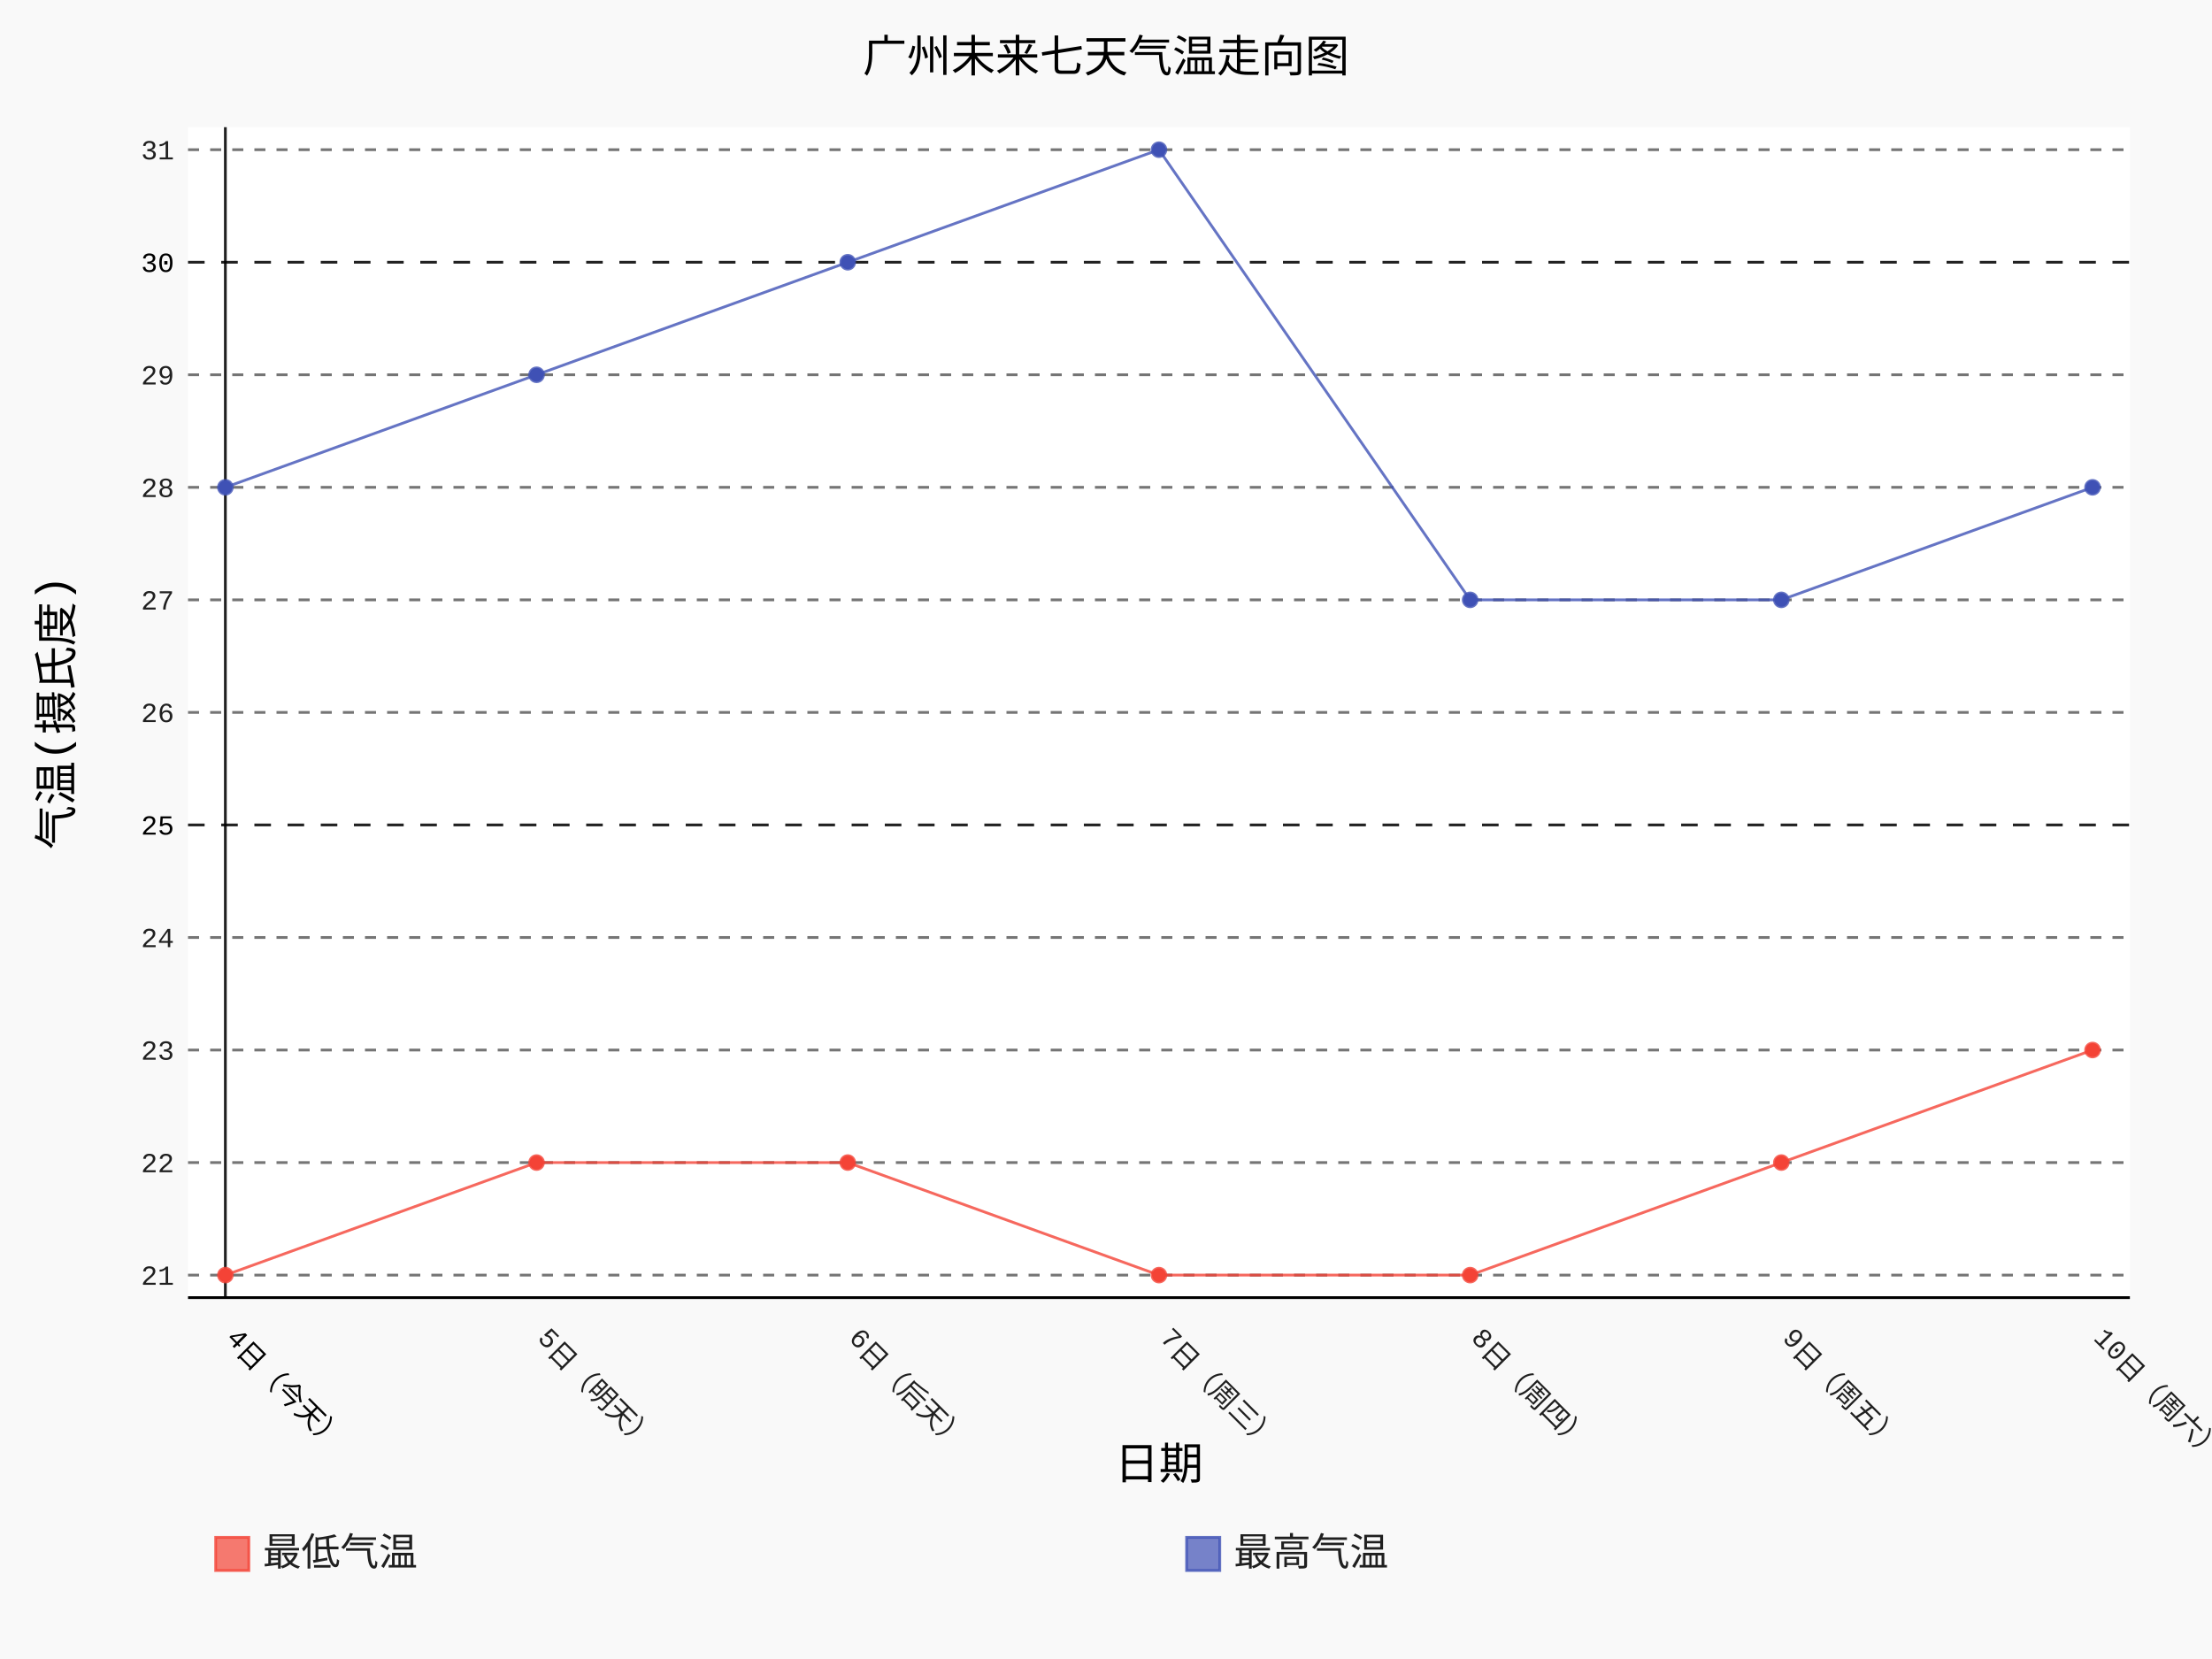
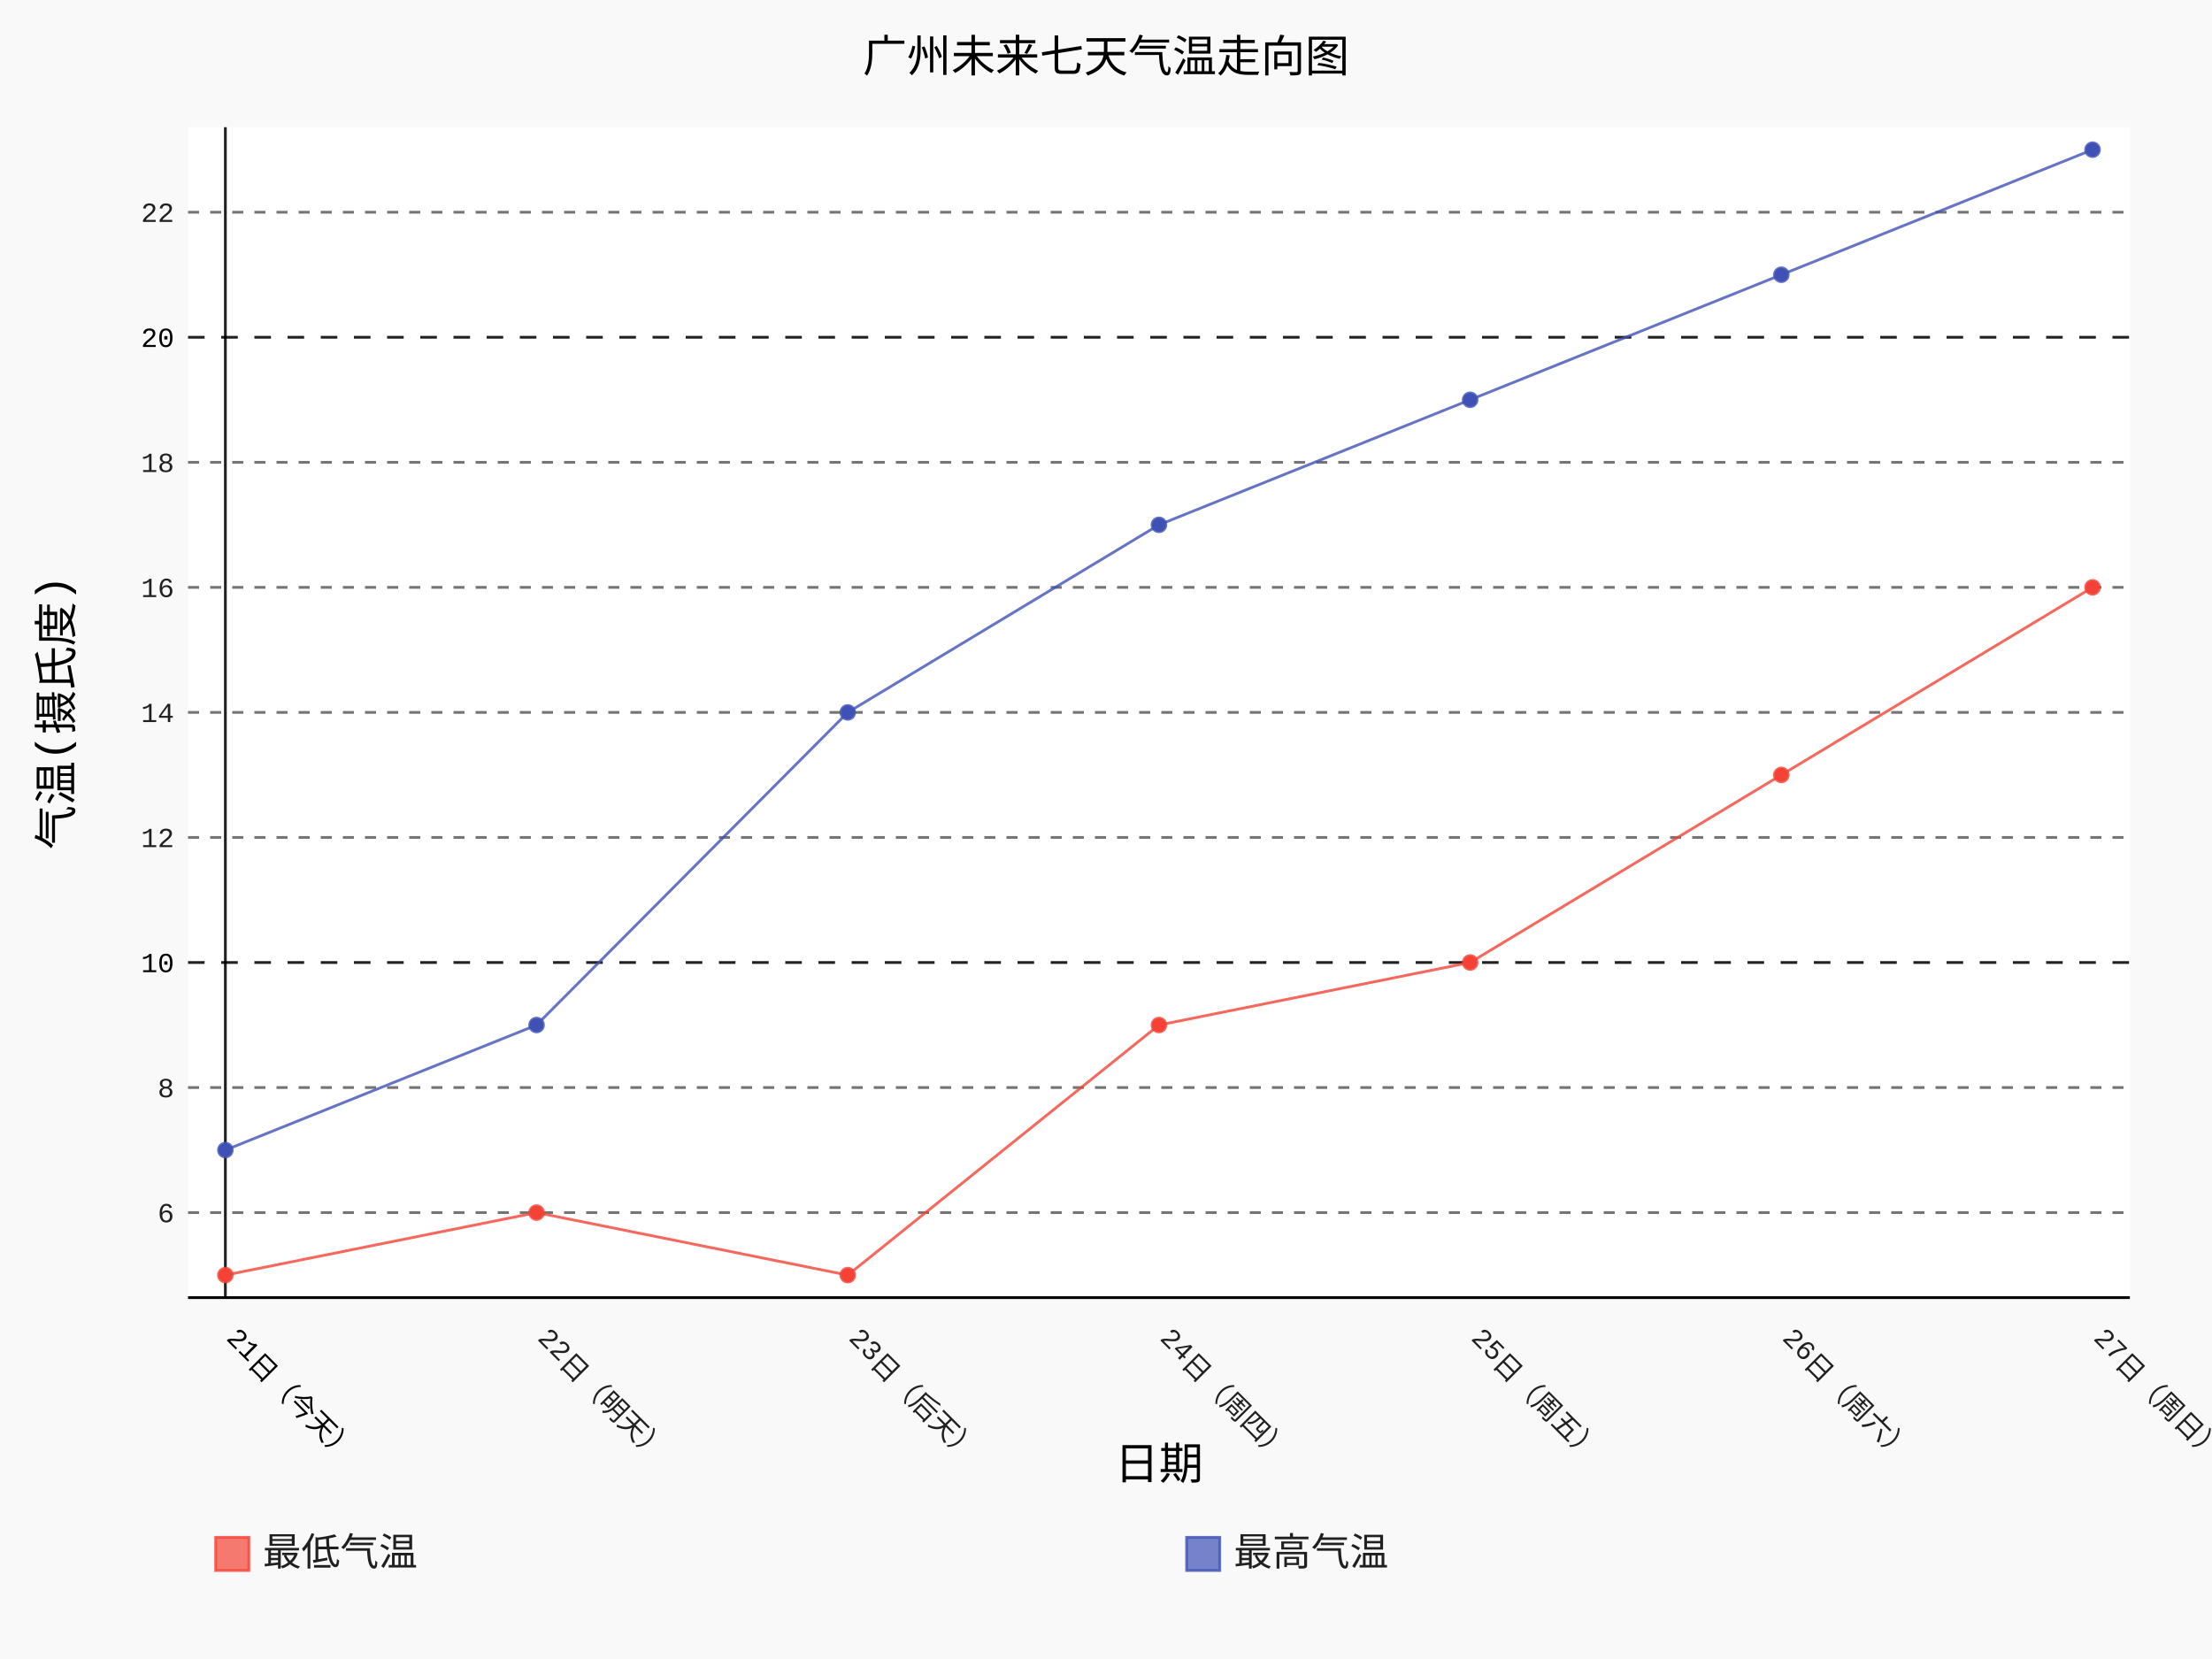
- <svg xmlns="http://www.w3.org/2000/svg" id="chart-4dcd7786-0448-41f9-b15d-284b737a113a" class="pygal-chart" viewBox="0 0 800 600">
+ <svg xmlns="http://www.w3.org/2000/svg" id="chart-cb29f328-01d9-4ecc-9d16-04cb847e6d5c" class="pygal-chart" viewBox="0 0 800 600">
  <defs>
-     <style type="text/css">#chart-4dcd7786-0448-41f9-b15d-284b737a113a{-webkit-user-select:none;-webkit-font-smoothing:antialiased;font-family:Consolas,"Liberation Mono",Menlo,Courier,monospace}#chart-4dcd7786-0448-41f9-b15d-284b737a113a .title{font-family:Consolas,"Liberation Mono",Menlo,Courier,monospace;font-size:16px}#chart-4dcd7786-0448-41f9-b15d-284b737a113a .legends .legend text{font-family:Consolas,"Liberation Mono",Menlo,Courier,monospace;font-size:14px}#chart-4dcd7786-0448-41f9-b15d-284b737a113a .axis text{font-family:Consolas,"Liberation Mono",Menlo,Courier,monospace;font-size:10px}#chart-4dcd7786-0448-41f9-b15d-284b737a113a .axis text.major{font-family:Consolas,"Liberation Mono",Menlo,Courier,monospace;font-size:10px}#chart-4dcd7786-0448-41f9-b15d-284b737a113a .text-overlay text.value{font-family:Consolas,"Liberation Mono",Menlo,Courier,monospace;font-size:16px}#chart-4dcd7786-0448-41f9-b15d-284b737a113a .text-overlay text.label{font-family:Consolas,"Liberation Mono",Menlo,Courier,monospace;font-size:10px}#chart-4dcd7786-0448-41f9-b15d-284b737a113a .tooltip{font-family:Consolas,"Liberation Mono",Menlo,Courier,monospace;font-size:14px}#chart-4dcd7786-0448-41f9-b15d-284b737a113a text.no_data{font-family:Consolas,"Liberation Mono",Menlo,Courier,monospace;font-size:64px}
- #chart-4dcd7786-0448-41f9-b15d-284b737a113a{background-color:rgba(249,249,249,1)}#chart-4dcd7786-0448-41f9-b15d-284b737a113a path,#chart-4dcd7786-0448-41f9-b15d-284b737a113a line,#chart-4dcd7786-0448-41f9-b15d-284b737a113a rect,#chart-4dcd7786-0448-41f9-b15d-284b737a113a circle{-webkit-transition:150ms;-moz-transition:150ms;transition:150ms}#chart-4dcd7786-0448-41f9-b15d-284b737a113a .graph &gt; .background{fill:rgba(249,249,249,1)}#chart-4dcd7786-0448-41f9-b15d-284b737a113a .plot &gt; .background{fill:rgba(255,255,255,1)}#chart-4dcd7786-0448-41f9-b15d-284b737a113a .graph{fill:rgba(0,0,0,.87)}#chart-4dcd7786-0448-41f9-b15d-284b737a113a text.no_data{fill:rgba(0,0,0,1)}#chart-4dcd7786-0448-41f9-b15d-284b737a113a .title{fill:rgba(0,0,0,1)}#chart-4dcd7786-0448-41f9-b15d-284b737a113a .legends .legend text{fill:rgba(0,0,0,.87)}#chart-4dcd7786-0448-41f9-b15d-284b737a113a .legends .legend:hover text{fill:rgba(0,0,0,1)}#chart-4dcd7786-0448-41f9-b15d-284b737a113a .axis .line{stroke:rgba(0,0,0,1)}#chart-4dcd7786-0448-41f9-b15d-284b737a113a .axis .guide.line{stroke:rgba(0,0,0,.54)}#chart-4dcd7786-0448-41f9-b15d-284b737a113a .axis .major.line{stroke:rgba(0,0,0,.87)}#chart-4dcd7786-0448-41f9-b15d-284b737a113a .axis text.major{fill:rgba(0,0,0,1)}#chart-4dcd7786-0448-41f9-b15d-284b737a113a .axis.y .guides:hover .guide.line,#chart-4dcd7786-0448-41f9-b15d-284b737a113a .line-graph .axis.x .guides:hover .guide.line,#chart-4dcd7786-0448-41f9-b15d-284b737a113a .stackedline-graph .axis.x .guides:hover .guide.line,#chart-4dcd7786-0448-41f9-b15d-284b737a113a .xy-graph .axis.x .guides:hover .guide.line{stroke:rgba(0,0,0,1)}#chart-4dcd7786-0448-41f9-b15d-284b737a113a .axis .guides:hover text{fill:rgba(0,0,0,1)}#chart-4dcd7786-0448-41f9-b15d-284b737a113a .reactive{fill-opacity:.7;stroke-opacity:.8}#chart-4dcd7786-0448-41f9-b15d-284b737a113a .ci{stroke:rgba(0,0,0,.87)}#chart-4dcd7786-0448-41f9-b15d-284b737a113a .reactive.active,#chart-4dcd7786-0448-41f9-b15d-284b737a113a .active .reactive{fill-opacity:.8;stroke-opacity:.9;stroke-width:4}#chart-4dcd7786-0448-41f9-b15d-284b737a113a .ci .reactive.active{stroke-width:1.5}#chart-4dcd7786-0448-41f9-b15d-284b737a113a .series text{fill:rgba(0,0,0,1)}#chart-4dcd7786-0448-41f9-b15d-284b737a113a .tooltip rect{fill:rgba(255,255,255,1);stroke:rgba(0,0,0,1);-webkit-transition:opacity 150ms;-moz-transition:opacity 150ms;transition:opacity 150ms}#chart-4dcd7786-0448-41f9-b15d-284b737a113a .tooltip .label{fill:rgba(0,0,0,.87)}#chart-4dcd7786-0448-41f9-b15d-284b737a113a .tooltip .label{fill:rgba(0,0,0,.87)}#chart-4dcd7786-0448-41f9-b15d-284b737a113a .tooltip .legend{font-size:.8em;fill:rgba(0,0,0,.54)}#chart-4dcd7786-0448-41f9-b15d-284b737a113a .tooltip .x_label{font-size:.6em;fill:rgba(0,0,0,1)}#chart-4dcd7786-0448-41f9-b15d-284b737a113a .tooltip .xlink{font-size:.5em;text-decoration:underline}#chart-4dcd7786-0448-41f9-b15d-284b737a113a .tooltip .value{font-size:1.5em}#chart-4dcd7786-0448-41f9-b15d-284b737a113a .bound{font-size:.5em}#chart-4dcd7786-0448-41f9-b15d-284b737a113a .max-value{font-size:.75em;fill:rgba(0,0,0,.54)}#chart-4dcd7786-0448-41f9-b15d-284b737a113a .map-element{fill:rgba(255,255,255,1);stroke:rgba(0,0,0,.54) !important}#chart-4dcd7786-0448-41f9-b15d-284b737a113a .map-element .reactive{fill-opacity:inherit;stroke-opacity:inherit}#chart-4dcd7786-0448-41f9-b15d-284b737a113a .color-0,#chart-4dcd7786-0448-41f9-b15d-284b737a113a .color-0 a:visited{stroke:#F44336;fill:#F44336}#chart-4dcd7786-0448-41f9-b15d-284b737a113a .color-1,#chart-4dcd7786-0448-41f9-b15d-284b737a113a .color-1 a:visited{stroke:#3F51B5;fill:#3F51B5}#chart-4dcd7786-0448-41f9-b15d-284b737a113a .text-overlay .color-0 text{fill:black}#chart-4dcd7786-0448-41f9-b15d-284b737a113a .text-overlay .color-1 text{fill:black}
- #chart-4dcd7786-0448-41f9-b15d-284b737a113a text.no_data{text-anchor:middle}#chart-4dcd7786-0448-41f9-b15d-284b737a113a .guide.line{fill:none}#chart-4dcd7786-0448-41f9-b15d-284b737a113a .centered{text-anchor:middle}#chart-4dcd7786-0448-41f9-b15d-284b737a113a .title{text-anchor:middle}#chart-4dcd7786-0448-41f9-b15d-284b737a113a .legends .legend text{fill-opacity:1}#chart-4dcd7786-0448-41f9-b15d-284b737a113a .axis.x text{text-anchor:middle}#chart-4dcd7786-0448-41f9-b15d-284b737a113a .axis.x:not(.web) text[transform]{text-anchor:start}#chart-4dcd7786-0448-41f9-b15d-284b737a113a .axis.x:not(.web) text[transform].backwards{text-anchor:end}#chart-4dcd7786-0448-41f9-b15d-284b737a113a .axis.y text{text-anchor:end}#chart-4dcd7786-0448-41f9-b15d-284b737a113a .axis.y text[transform].backwards{text-anchor:start}#chart-4dcd7786-0448-41f9-b15d-284b737a113a .axis.y2 text{text-anchor:start}#chart-4dcd7786-0448-41f9-b15d-284b737a113a .axis.y2 text[transform].backwards{text-anchor:end}#chart-4dcd7786-0448-41f9-b15d-284b737a113a .axis .guide.line{stroke-dasharray:4,4}#chart-4dcd7786-0448-41f9-b15d-284b737a113a .axis .major.guide.line{stroke-dasharray:6,6}#chart-4dcd7786-0448-41f9-b15d-284b737a113a .horizontal .axis.y .guide.line,#chart-4dcd7786-0448-41f9-b15d-284b737a113a .horizontal .axis.y2 .guide.line,#chart-4dcd7786-0448-41f9-b15d-284b737a113a .vertical .axis.x .guide.line{opacity:0}#chart-4dcd7786-0448-41f9-b15d-284b737a113a .horizontal .axis.always_show .guide.line,#chart-4dcd7786-0448-41f9-b15d-284b737a113a .vertical .axis.always_show .guide.line{opacity:1 !important}#chart-4dcd7786-0448-41f9-b15d-284b737a113a .axis.y .guides:hover .guide.line,#chart-4dcd7786-0448-41f9-b15d-284b737a113a .axis.y2 .guides:hover .guide.line,#chart-4dcd7786-0448-41f9-b15d-284b737a113a .axis.x .guides:hover .guide.line{opacity:1}#chart-4dcd7786-0448-41f9-b15d-284b737a113a .axis .guides:hover text{opacity:1}#chart-4dcd7786-0448-41f9-b15d-284b737a113a .nofill{fill:none}#chart-4dcd7786-0448-41f9-b15d-284b737a113a .subtle-fill{fill-opacity:.2}#chart-4dcd7786-0448-41f9-b15d-284b737a113a .dot{stroke-width:1px;fill-opacity:1}#chart-4dcd7786-0448-41f9-b15d-284b737a113a .dot.active{stroke-width:5px}#chart-4dcd7786-0448-41f9-b15d-284b737a113a .dot.negative{fill:transparent}#chart-4dcd7786-0448-41f9-b15d-284b737a113a text,#chart-4dcd7786-0448-41f9-b15d-284b737a113a tspan{stroke:none !important}#chart-4dcd7786-0448-41f9-b15d-284b737a113a .series text.active{opacity:1}#chart-4dcd7786-0448-41f9-b15d-284b737a113a .tooltip rect{fill-opacity:.95;stroke-width:.5}#chart-4dcd7786-0448-41f9-b15d-284b737a113a .tooltip text{fill-opacity:1}#chart-4dcd7786-0448-41f9-b15d-284b737a113a .showable{visibility:hidden}#chart-4dcd7786-0448-41f9-b15d-284b737a113a .showable.shown{visibility:visible}#chart-4dcd7786-0448-41f9-b15d-284b737a113a .gauge-background{fill:rgba(229,229,229,1);stroke:none}#chart-4dcd7786-0448-41f9-b15d-284b737a113a .bg-lines{stroke:rgba(249,249,249,1);stroke-width:2px}</style>
+     <style type="text/css">#chart-cb29f328-01d9-4ecc-9d16-04cb847e6d5c{-webkit-user-select:none;-webkit-font-smoothing:antialiased;font-family:Consolas,"Liberation Mono",Menlo,Courier,monospace}#chart-cb29f328-01d9-4ecc-9d16-04cb847e6d5c .title{font-family:Consolas,"Liberation Mono",Menlo,Courier,monospace;font-size:16px}#chart-cb29f328-01d9-4ecc-9d16-04cb847e6d5c .legends .legend text{font-family:Consolas,"Liberation Mono",Menlo,Courier,monospace;font-size:14px}#chart-cb29f328-01d9-4ecc-9d16-04cb847e6d5c .axis text{font-family:Consolas,"Liberation Mono",Menlo,Courier,monospace;font-size:10px}#chart-cb29f328-01d9-4ecc-9d16-04cb847e6d5c .axis text.major{font-family:Consolas,"Liberation Mono",Menlo,Courier,monospace;font-size:10px}#chart-cb29f328-01d9-4ecc-9d16-04cb847e6d5c .text-overlay text.value{font-family:Consolas,"Liberation Mono",Menlo,Courier,monospace;font-size:16px}#chart-cb29f328-01d9-4ecc-9d16-04cb847e6d5c .text-overlay text.label{font-family:Consolas,"Liberation Mono",Menlo,Courier,monospace;font-size:10px}#chart-cb29f328-01d9-4ecc-9d16-04cb847e6d5c .tooltip{font-family:Consolas,"Liberation Mono",Menlo,Courier,monospace;font-size:14px}#chart-cb29f328-01d9-4ecc-9d16-04cb847e6d5c text.no_data{font-family:Consolas,"Liberation Mono",Menlo,Courier,monospace;font-size:64px}
+ #chart-cb29f328-01d9-4ecc-9d16-04cb847e6d5c{background-color:rgba(249,249,249,1)}#chart-cb29f328-01d9-4ecc-9d16-04cb847e6d5c path,#chart-cb29f328-01d9-4ecc-9d16-04cb847e6d5c line,#chart-cb29f328-01d9-4ecc-9d16-04cb847e6d5c rect,#chart-cb29f328-01d9-4ecc-9d16-04cb847e6d5c circle{-webkit-transition:150ms;-moz-transition:150ms;transition:150ms}#chart-cb29f328-01d9-4ecc-9d16-04cb847e6d5c .graph &gt; .background{fill:rgba(249,249,249,1)}#chart-cb29f328-01d9-4ecc-9d16-04cb847e6d5c .plot &gt; .background{fill:rgba(255,255,255,1)}#chart-cb29f328-01d9-4ecc-9d16-04cb847e6d5c .graph{fill:rgba(0,0,0,.87)}#chart-cb29f328-01d9-4ecc-9d16-04cb847e6d5c text.no_data{fill:rgba(0,0,0,1)}#chart-cb29f328-01d9-4ecc-9d16-04cb847e6d5c .title{fill:rgba(0,0,0,1)}#chart-cb29f328-01d9-4ecc-9d16-04cb847e6d5c .legends .legend text{fill:rgba(0,0,0,.87)}#chart-cb29f328-01d9-4ecc-9d16-04cb847e6d5c .legends .legend:hover text{fill:rgba(0,0,0,1)}#chart-cb29f328-01d9-4ecc-9d16-04cb847e6d5c .axis .line{stroke:rgba(0,0,0,1)}#chart-cb29f328-01d9-4ecc-9d16-04cb847e6d5c .axis .guide.line{stroke:rgba(0,0,0,.54)}#chart-cb29f328-01d9-4ecc-9d16-04cb847e6d5c .axis .major.line{stroke:rgba(0,0,0,.87)}#chart-cb29f328-01d9-4ecc-9d16-04cb847e6d5c .axis text.major{fill:rgba(0,0,0,1)}#chart-cb29f328-01d9-4ecc-9d16-04cb847e6d5c .axis.y .guides:hover .guide.line,#chart-cb29f328-01d9-4ecc-9d16-04cb847e6d5c .line-graph .axis.x .guides:hover .guide.line,#chart-cb29f328-01d9-4ecc-9d16-04cb847e6d5c .stackedline-graph .axis.x .guides:hover .guide.line,#chart-cb29f328-01d9-4ecc-9d16-04cb847e6d5c .xy-graph .axis.x .guides:hover .guide.line{stroke:rgba(0,0,0,1)}#chart-cb29f328-01d9-4ecc-9d16-04cb847e6d5c .axis .guides:hover text{fill:rgba(0,0,0,1)}#chart-cb29f328-01d9-4ecc-9d16-04cb847e6d5c .reactive{fill-opacity:.7;stroke-opacity:.8}#chart-cb29f328-01d9-4ecc-9d16-04cb847e6d5c .ci{stroke:rgba(0,0,0,.87)}#chart-cb29f328-01d9-4ecc-9d16-04cb847e6d5c .reactive.active,#chart-cb29f328-01d9-4ecc-9d16-04cb847e6d5c .active .reactive{fill-opacity:.8;stroke-opacity:.9;stroke-width:4}#chart-cb29f328-01d9-4ecc-9d16-04cb847e6d5c .ci .reactive.active{stroke-width:1.5}#chart-cb29f328-01d9-4ecc-9d16-04cb847e6d5c .series text{fill:rgba(0,0,0,1)}#chart-cb29f328-01d9-4ecc-9d16-04cb847e6d5c .tooltip rect{fill:rgba(255,255,255,1);stroke:rgba(0,0,0,1);-webkit-transition:opacity 150ms;-moz-transition:opacity 150ms;transition:opacity 150ms}#chart-cb29f328-01d9-4ecc-9d16-04cb847e6d5c .tooltip .label{fill:rgba(0,0,0,.87)}#chart-cb29f328-01d9-4ecc-9d16-04cb847e6d5c .tooltip .label{fill:rgba(0,0,0,.87)}#chart-cb29f328-01d9-4ecc-9d16-04cb847e6d5c .tooltip .legend{font-size:.8em;fill:rgba(0,0,0,.54)}#chart-cb29f328-01d9-4ecc-9d16-04cb847e6d5c .tooltip .x_label{font-size:.6em;fill:rgba(0,0,0,1)}#chart-cb29f328-01d9-4ecc-9d16-04cb847e6d5c .tooltip .xlink{font-size:.5em;text-decoration:underline}#chart-cb29f328-01d9-4ecc-9d16-04cb847e6d5c .tooltip .value{font-size:1.5em}#chart-cb29f328-01d9-4ecc-9d16-04cb847e6d5c .bound{font-size:.5em}#chart-cb29f328-01d9-4ecc-9d16-04cb847e6d5c .max-value{font-size:.75em;fill:rgba(0,0,0,.54)}#chart-cb29f328-01d9-4ecc-9d16-04cb847e6d5c .map-element{fill:rgba(255,255,255,1);stroke:rgba(0,0,0,.54) !important}#chart-cb29f328-01d9-4ecc-9d16-04cb847e6d5c .map-element .reactive{fill-opacity:inherit;stroke-opacity:inherit}#chart-cb29f328-01d9-4ecc-9d16-04cb847e6d5c .color-0,#chart-cb29f328-01d9-4ecc-9d16-04cb847e6d5c .color-0 a:visited{stroke:#F44336;fill:#F44336}#chart-cb29f328-01d9-4ecc-9d16-04cb847e6d5c .color-1,#chart-cb29f328-01d9-4ecc-9d16-04cb847e6d5c .color-1 a:visited{stroke:#3F51B5;fill:#3F51B5}#chart-cb29f328-01d9-4ecc-9d16-04cb847e6d5c .text-overlay .color-0 text{fill:black}#chart-cb29f328-01d9-4ecc-9d16-04cb847e6d5c .text-overlay .color-1 text{fill:black}
+ #chart-cb29f328-01d9-4ecc-9d16-04cb847e6d5c text.no_data{text-anchor:middle}#chart-cb29f328-01d9-4ecc-9d16-04cb847e6d5c .guide.line{fill:none}#chart-cb29f328-01d9-4ecc-9d16-04cb847e6d5c .centered{text-anchor:middle}#chart-cb29f328-01d9-4ecc-9d16-04cb847e6d5c .title{text-anchor:middle}#chart-cb29f328-01d9-4ecc-9d16-04cb847e6d5c .legends .legend text{fill-opacity:1}#chart-cb29f328-01d9-4ecc-9d16-04cb847e6d5c .axis.x text{text-anchor:middle}#chart-cb29f328-01d9-4ecc-9d16-04cb847e6d5c .axis.x:not(.web) text[transform]{text-anchor:start}#chart-cb29f328-01d9-4ecc-9d16-04cb847e6d5c .axis.x:not(.web) text[transform].backwards{text-anchor:end}#chart-cb29f328-01d9-4ecc-9d16-04cb847e6d5c .axis.y text{text-anchor:end}#chart-cb29f328-01d9-4ecc-9d16-04cb847e6d5c .axis.y text[transform].backwards{text-anchor:start}#chart-cb29f328-01d9-4ecc-9d16-04cb847e6d5c .axis.y2 text{text-anchor:start}#chart-cb29f328-01d9-4ecc-9d16-04cb847e6d5c .axis.y2 text[transform].backwards{text-anchor:end}#chart-cb29f328-01d9-4ecc-9d16-04cb847e6d5c .axis .guide.line{stroke-dasharray:4,4}#chart-cb29f328-01d9-4ecc-9d16-04cb847e6d5c .axis .major.guide.line{stroke-dasharray:6,6}#chart-cb29f328-01d9-4ecc-9d16-04cb847e6d5c .horizontal .axis.y .guide.line,#chart-cb29f328-01d9-4ecc-9d16-04cb847e6d5c .horizontal .axis.y2 .guide.line,#chart-cb29f328-01d9-4ecc-9d16-04cb847e6d5c .vertical .axis.x .guide.line{opacity:0}#chart-cb29f328-01d9-4ecc-9d16-04cb847e6d5c .horizontal .axis.always_show .guide.line,#chart-cb29f328-01d9-4ecc-9d16-04cb847e6d5c .vertical .axis.always_show .guide.line{opacity:1 !important}#chart-cb29f328-01d9-4ecc-9d16-04cb847e6d5c .axis.y .guides:hover .guide.line,#chart-cb29f328-01d9-4ecc-9d16-04cb847e6d5c .axis.y2 .guides:hover .guide.line,#chart-cb29f328-01d9-4ecc-9d16-04cb847e6d5c .axis.x .guides:hover .guide.line{opacity:1}#chart-cb29f328-01d9-4ecc-9d16-04cb847e6d5c .axis .guides:hover text{opacity:1}#chart-cb29f328-01d9-4ecc-9d16-04cb847e6d5c .nofill{fill:none}#chart-cb29f328-01d9-4ecc-9d16-04cb847e6d5c .subtle-fill{fill-opacity:.2}#chart-cb29f328-01d9-4ecc-9d16-04cb847e6d5c .dot{stroke-width:1px;fill-opacity:1}#chart-cb29f328-01d9-4ecc-9d16-04cb847e6d5c .dot.active{stroke-width:5px}#chart-cb29f328-01d9-4ecc-9d16-04cb847e6d5c .dot.negative{fill:transparent}#chart-cb29f328-01d9-4ecc-9d16-04cb847e6d5c text,#chart-cb29f328-01d9-4ecc-9d16-04cb847e6d5c tspan{stroke:none !important}#chart-cb29f328-01d9-4ecc-9d16-04cb847e6d5c .series text.active{opacity:1}#chart-cb29f328-01d9-4ecc-9d16-04cb847e6d5c .tooltip rect{fill-opacity:.95;stroke-width:.5}#chart-cb29f328-01d9-4ecc-9d16-04cb847e6d5c .tooltip text{fill-opacity:1}#chart-cb29f328-01d9-4ecc-9d16-04cb847e6d5c .showable{visibility:hidden}#chart-cb29f328-01d9-4ecc-9d16-04cb847e6d5c .showable.shown{visibility:visible}#chart-cb29f328-01d9-4ecc-9d16-04cb847e6d5c .gauge-background{fill:rgba(229,229,229,1);stroke:none}#chart-cb29f328-01d9-4ecc-9d16-04cb847e6d5c .bg-lines{stroke:rgba(249,249,249,1);stroke-width:2px}</style>
  </defs>
  <g class="graph line-graph vertical">
    <rect x="0" y="0" width="800" height="600" class="background" />
    <g transform="translate(68, 46)" class="plot">
      <rect x="0" y="0" width="702.302" height="423.302" class="background" />
      <g class="axis y always_show">
        <path d="M0 423.302 h702.302" class="line" />
        <g class="guides">
-           <path d="M0 415.161 h702.302" class="guide line" />
-           <text x="-5" y="418.661" class="">21</text>
+           <path d="M0 392.549 h702.302" class="guide line" />
+           <text x="-5" y="396.049" class="">6</text>
        </g>
        <g class="guides">
-           <path d="M0 374.459 h702.302" class="guide line" />
-           <text x="-5" y="377.959" class="">22</text>
+           <path d="M0 347.324 h702.302" class="guide line" />
+           <text x="-5" y="350.824" class="">8</text>
        </g>
        <g class="guides">
-           <path d="M0 333.757 h702.302" class="guide line" />
-           <text x="-5" y="337.257" class="">23</text>
+           <path d="M0 302.1 h702.302" class="major guide line" />
+           <text x="-5" y="305.6" class="major">10</text>
        </g>
        <g class="guides">
-           <path d="M0 293.055 h702.302" class="guide line" />
-           <text x="-5" y="296.555" class="">24</text>
-         </g>
-         <g class="guides">
-           <path d="M0 252.353 h702.302" class="major guide line" />
-           <text x="-5" y="255.853" class="major">25</text>
+           <path d="M0 256.875 h702.302" class="guide line" />
+           <text x="-5" y="260.375" class="">12</text>
        </g>
        <g class="guides">
          <path d="M0 211.651 h702.302" class="guide line" />
-           <text x="-5" y="215.151" class="">26</text>
+           <text x="-5" y="215.151" class="">14</text>
        </g>
        <g class="guides">
-           <path d="M0 170.949 h702.302" class="guide line" />
-           <text x="-5" y="174.449" class="">27</text>
+           <path d="M0 166.426 h702.302" class="guide line" />
+           <text x="-5" y="169.926" class="">16</text>
        </g>
        <g class="guides">
-           <path d="M0 130.247 h702.302" class="guide line" />
-           <text x="-5" y="133.747" class="">28</text>
+           <path d="M0 121.202 h702.302" class="guide line" />
+           <text x="-5" y="124.702" class="">18</text>
        </g>
        <g class="guides">
-           <path d="M0 89.545 h702.302" class="guide line" />
-           <text x="-5" y="93.045" class="">29</text>
+           <path d="M0 75.977 h702.302" class="major guide line" />
+           <text x="-5" y="79.477" class="major">20</text>
        </g>
        <g class="guides">
-           <path d="M0 48.842 h702.302" class="major guide line" />
-           <text x="-5" y="52.342" class="major">30</text>
-         </g>
-         <g class="guides">
-           <path d="M0 8.14 h702.302" class="guide line" />
-           <text x="-5" y="11.64" class="">31</text>
+           <path d="M0 30.753 h702.302" class="guide line" />
+           <text x="-5" y="34.253" class="">22</text>
        </g>
      </g>
      <g class="axis x">
        <g class="guides">
          <path d="M13.506 0 v423.302" class="major line" />
-           <text x="13.506" y="438.302" class="major" transform="rotate(45 13.5058 438.3015)">4日（今天）</text>
+           <text x="13.506" y="438.302" class="major" transform="rotate(45 13.5058 438.3015)">21日（今天）</text>
        </g>
        <g class="guides">
          <path d="M126.054 0 v423.302" class="guide line" />
-           <text x="126.054" y="438.302" class="" transform="rotate(45 126.0541 438.3015)">5日（明天）</text>
+           <text x="126.054" y="438.302" class="" transform="rotate(45 126.0541 438.3015)">22日（明天）</text>
        </g>
        <g class="guides">
          <path d="M238.602 0 v423.302" class="guide line" />
-           <text x="238.602" y="438.302" class="" transform="rotate(45 238.6024 438.3015)">6日（后天）</text>
+           <text x="238.602" y="438.302" class="" transform="rotate(45 238.6024 438.3015)">23日（后天）</text>
        </g>
        <g class="guides">
          <path d="M351.151 0 v423.302" class="guide line" />
-           <text x="351.151" y="438.302" class="" transform="rotate(45 351.1508 438.3015)">7日（周三）</text>
+           <text x="351.151" y="438.302" class="" transform="rotate(45 351.1508 438.3015)">24日（周四）</text>
        </g>
        <g class="guides">
          <path d="M463.699 0 v423.302" class="guide line" />
-           <text x="463.699" y="438.302" class="" transform="rotate(45 463.6991 438.3015)">8日（周四）</text>
+           <text x="463.699" y="438.302" class="" transform="rotate(45 463.6991 438.3015)">25日（周五）</text>
        </g>
        <g class="guides">
          <path d="M576.247 0 v423.302" class="guide line" />
-           <text x="576.247" y="438.302" class="" transform="rotate(45 576.2474 438.3015)">9日（周五）</text>
+           <text x="576.247" y="438.302" class="" transform="rotate(45 576.2474 438.3015)">26日（周六）</text>
        </g>
        <g class="guides">
          <path d="M688.796 0 v423.302" class="guide line" />
-           <text x="688.796" y="438.302" class="" transform="rotate(45 688.7957 438.3015)">10日（周六）</text>
+           <text x="688.796" y="438.302" class="" transform="rotate(45 688.7957 438.3015)">27日（周日）</text>
        </g>
      </g>
      <g class="series serie-0 color-0">
-         <path d="M13.506 415.161 L126.054 374.459 238.602 374.459 351.151 415.161 463.699 415.161 576.247 374.459 688.796 333.757" class="line reactive nofill" />
+         <path d="M13.506 415.161 L126.054 392.549 238.602 415.161 351.151 324.712 463.699 302.1 576.247 234.263 688.796 166.426" class="line reactive nofill" />
      </g>
      <g class="series serie-1 color-1">
-         <path d="M13.506 130.247 L126.054 89.545 238.602 48.842 351.151 8.14 463.699 170.949 576.247 170.949 688.796 130.247" class="line reactive nofill" />
+         <path d="M13.506 369.937 L126.054 324.712 238.602 211.651 351.151 143.814 463.699 98.589 576.247 53.365 688.796 8.14" class="line reactive nofill" />
      </g>
    </g>
    <g class="titles">
      <text x="400.0" y="26" class="title plot_title">广州未来七天气温走向图</text>
      <text x="419.151" y="535.0" class="title">日期</text>
      <text x="0" y="283.651" class="title" transform="rotate(-90 0 257.6508)">气温(摄氏度)</text>
    </g>
    <g transform="translate(68, 46)" class="plot overlay">
      <g class="series serie-0 color-0">
        <g class="dots">
          <circle cx="13.506" cy="415.161" r="2.5" class="dot reactive tooltip-trigger" />
        </g>
        <g class="dots">
-           <circle cx="126.054" cy="374.459" r="2.5" class="dot reactive tooltip-trigger" />
+           <circle cx="126.054" cy="392.549" r="2.5" class="dot reactive tooltip-trigger" />
        </g>
        <g class="dots">
-           <circle cx="238.602" cy="374.459" r="2.5" class="dot reactive tooltip-trigger" />
+           <circle cx="238.602" cy="415.161" r="2.5" class="dot reactive tooltip-trigger" />
        </g>
        <g class="dots">
-           <circle cx="351.151" cy="415.161" r="2.5" class="dot reactive tooltip-trigger" />
+           <circle cx="351.151" cy="324.712" r="2.5" class="dot reactive tooltip-trigger" />
        </g>
        <g class="dots">
-           <circle cx="463.699" cy="415.161" r="2.5" class="dot reactive tooltip-trigger" />
+           <circle cx="463.699" cy="302.1" r="2.5" class="dot reactive tooltip-trigger" />
        </g>
        <g class="dots">
-           <circle cx="576.247" cy="374.459" r="2.5" class="dot reactive tooltip-trigger" />
+           <circle cx="576.247" cy="234.263" r="2.5" class="dot reactive tooltip-trigger" />
        </g>
        <g class="dots">
-           <circle cx="688.796" cy="333.757" r="2.5" class="dot reactive tooltip-trigger" />
+           <circle cx="688.796" cy="166.426" r="2.5" class="dot reactive tooltip-trigger" />
        </g>
      </g>
      <g class="series serie-1 color-1">
        <g class="dots">
-           <circle cx="13.506" cy="130.247" r="2.5" class="dot reactive tooltip-trigger" />
+           <circle cx="13.506" cy="369.937" r="2.5" class="dot reactive tooltip-trigger" />
        </g>
        <g class="dots">
-           <circle cx="126.054" cy="89.545" r="2.5" class="dot reactive tooltip-trigger" />
+           <circle cx="126.054" cy="324.712" r="2.5" class="dot reactive tooltip-trigger" />
        </g>
        <g class="dots">
-           <circle cx="238.602" cy="48.842" r="2.5" class="dot reactive tooltip-trigger" />
+           <circle cx="238.602" cy="211.651" r="2.5" class="dot reactive tooltip-trigger" />
        </g>
        <g class="dots">
-           <circle cx="351.151" cy="8.14" r="2.5" class="dot reactive tooltip-trigger" />
+           <circle cx="351.151" cy="143.814" r="2.5" class="dot reactive tooltip-trigger" />
        </g>
        <g class="dots">
-           <circle cx="463.699" cy="170.949" r="2.5" class="dot reactive tooltip-trigger" />
+           <circle cx="463.699" cy="98.589" r="2.5" class="dot reactive tooltip-trigger" />
        </g>
        <g class="dots">
-           <circle cx="576.247" cy="170.949" r="2.5" class="dot reactive tooltip-trigger" />
+           <circle cx="576.247" cy="53.365" r="2.5" class="dot reactive tooltip-trigger" />
        </g>
        <g class="dots">
-           <circle cx="688.796" cy="130.247" r="2.5" class="dot reactive tooltip-trigger" />
+           <circle cx="688.796" cy="8.14" r="2.5" class="dot reactive tooltip-trigger" />
        </g>
      </g>
    </g>
    <g transform="translate(68, 46)" class="plot text-overlay">
      <g class="series serie-0 color-0" />
      <g class="series serie-1 color-1" />
    </g>
    <g transform="translate(68, 46)" class="plot tooltip-overlay">
      <g transform="translate(0 0)" style="opacity: 0" class="tooltip">
        <rect rx="0" ry="0" width="0" height="0" class="tooltip-box" />
        <g class="text" />
      </g>
    </g>
    <g transform="translate(78, 555)" class="legends">
      <g id="activate-serie-0" class="legend reactive activate-serie">
        <rect x="0.0" y="1.0" width="12" height="12" class="color-0 reactive" />
        <text x="17.0" y="11.2">最低气温</text>
      </g>
      <g id="activate-serie-1" class="legend reactive activate-serie">
        <rect x="351.151" y="1.0" width="12" height="12" class="color-1 reactive" />
        <text x="368.151" y="11.2">最高气温</text>
      </g>
    </g>
  </g>
</svg>
